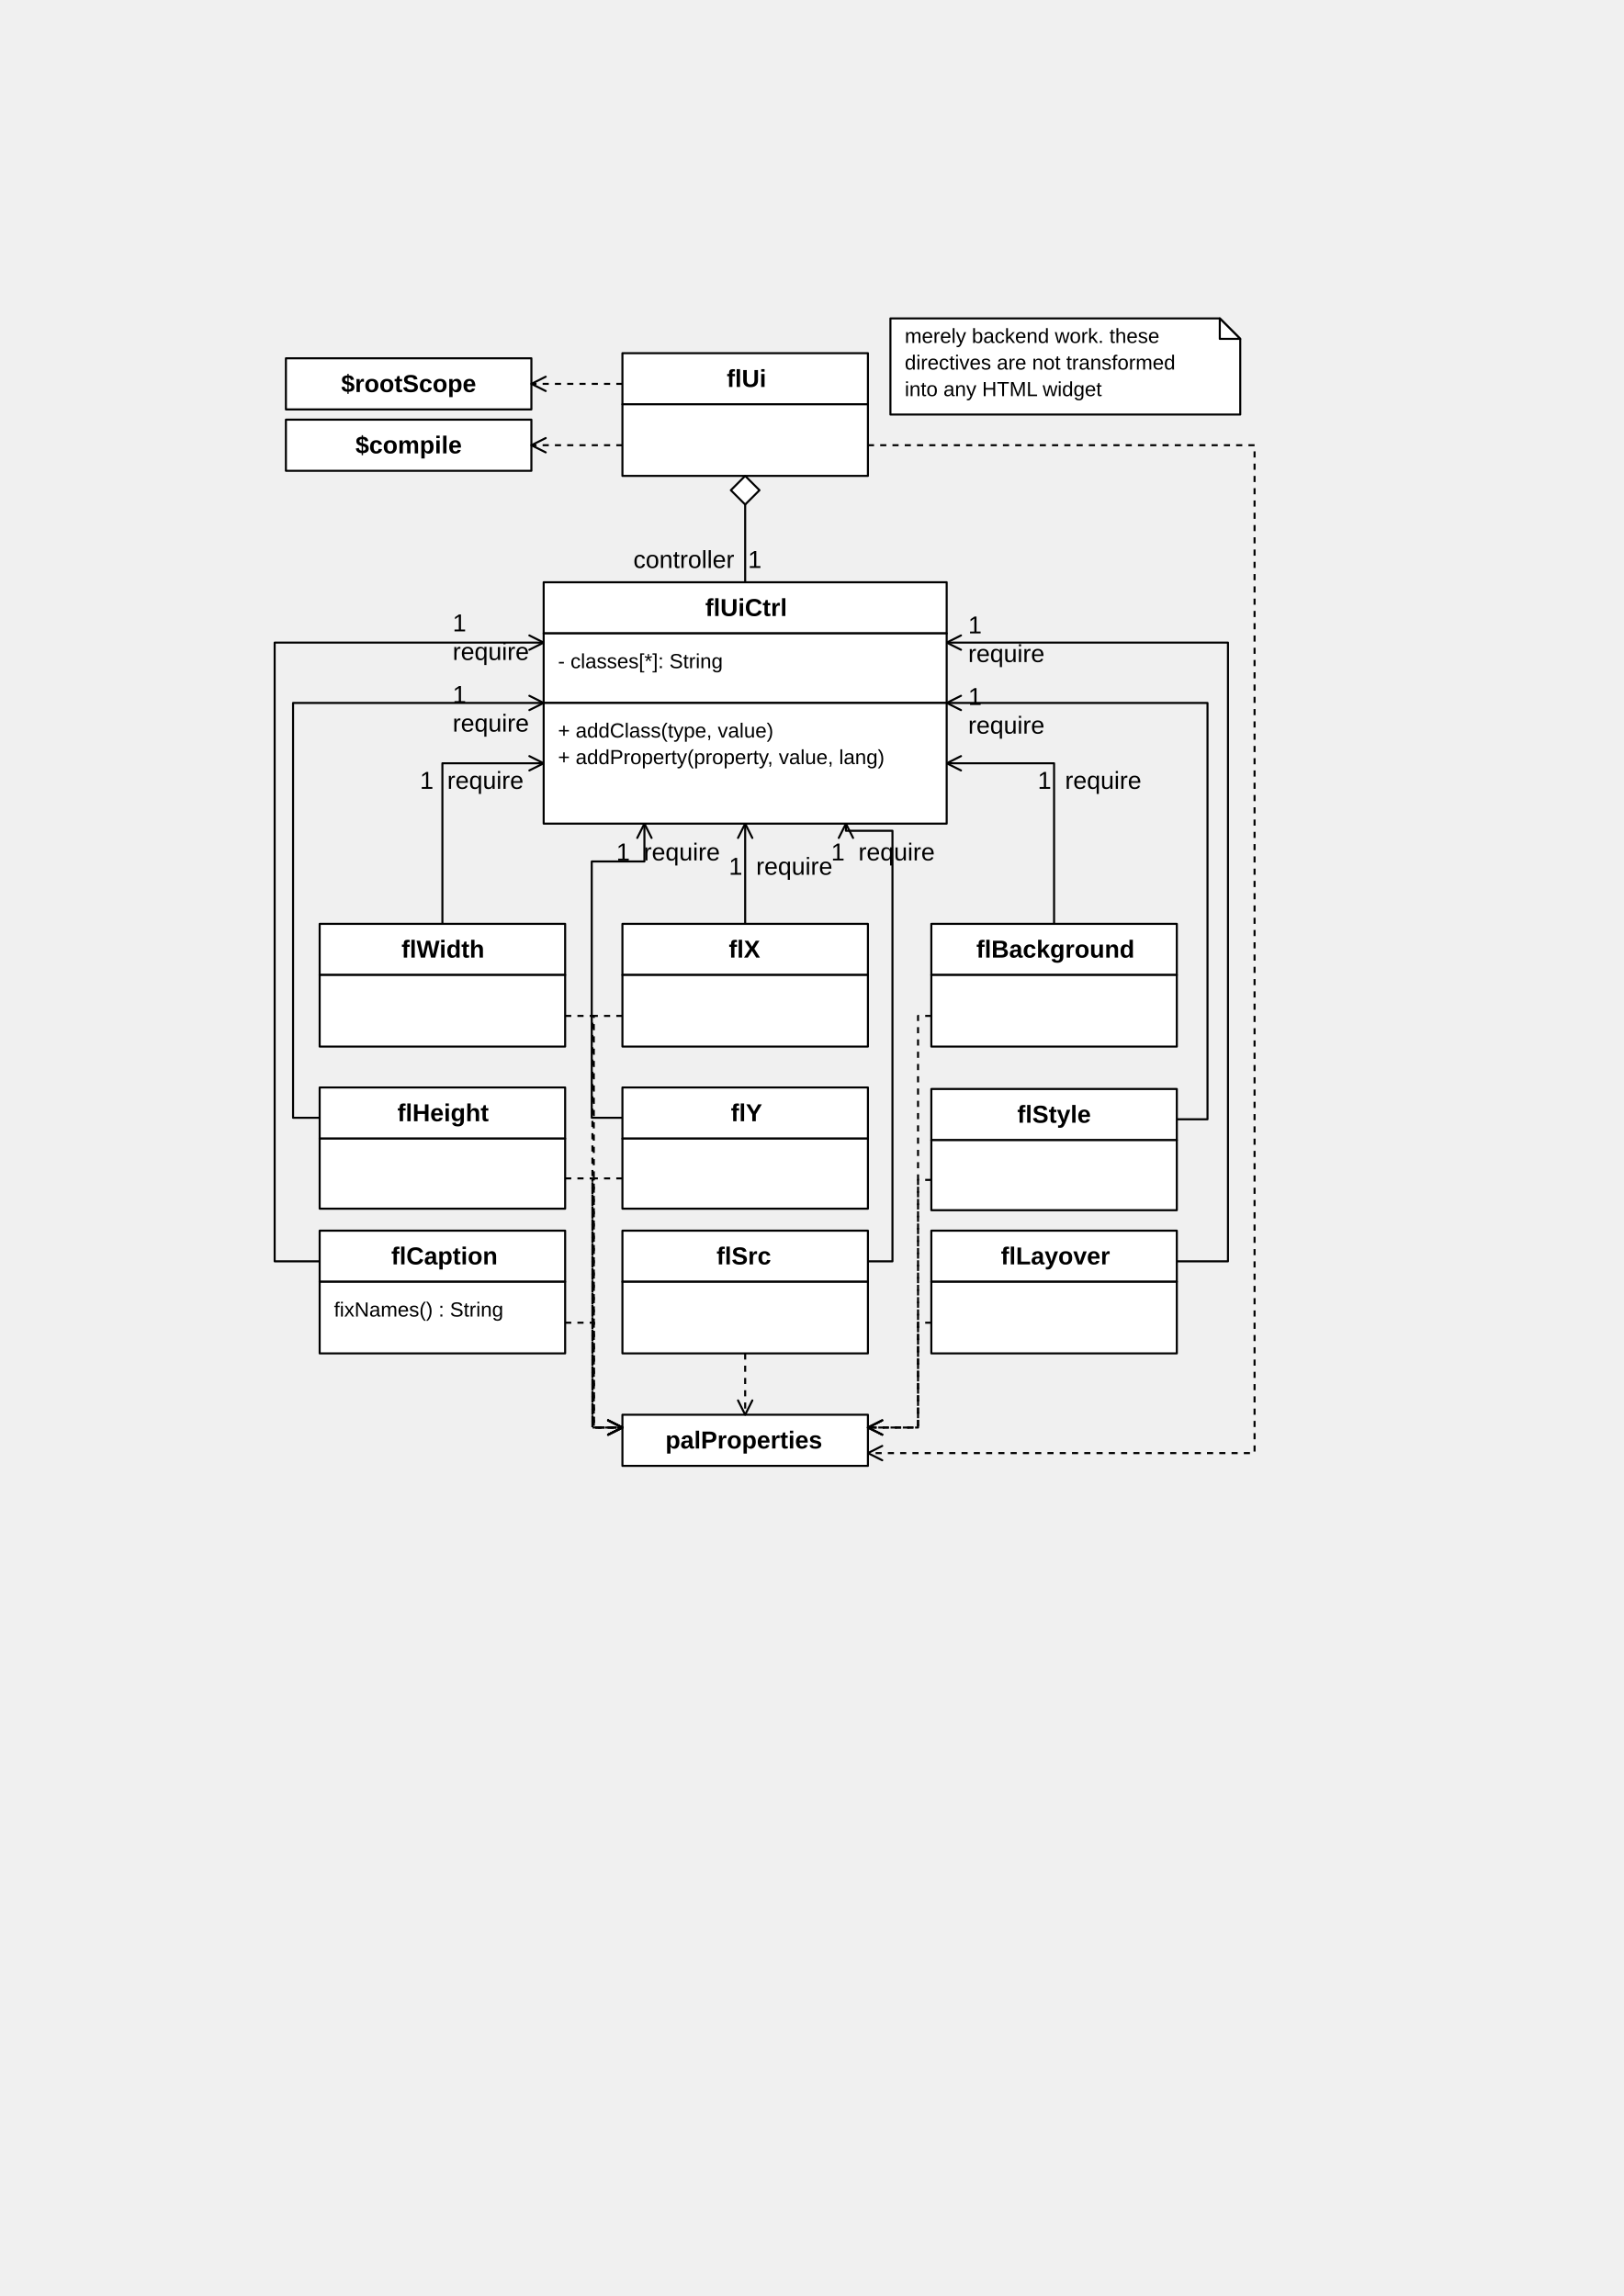
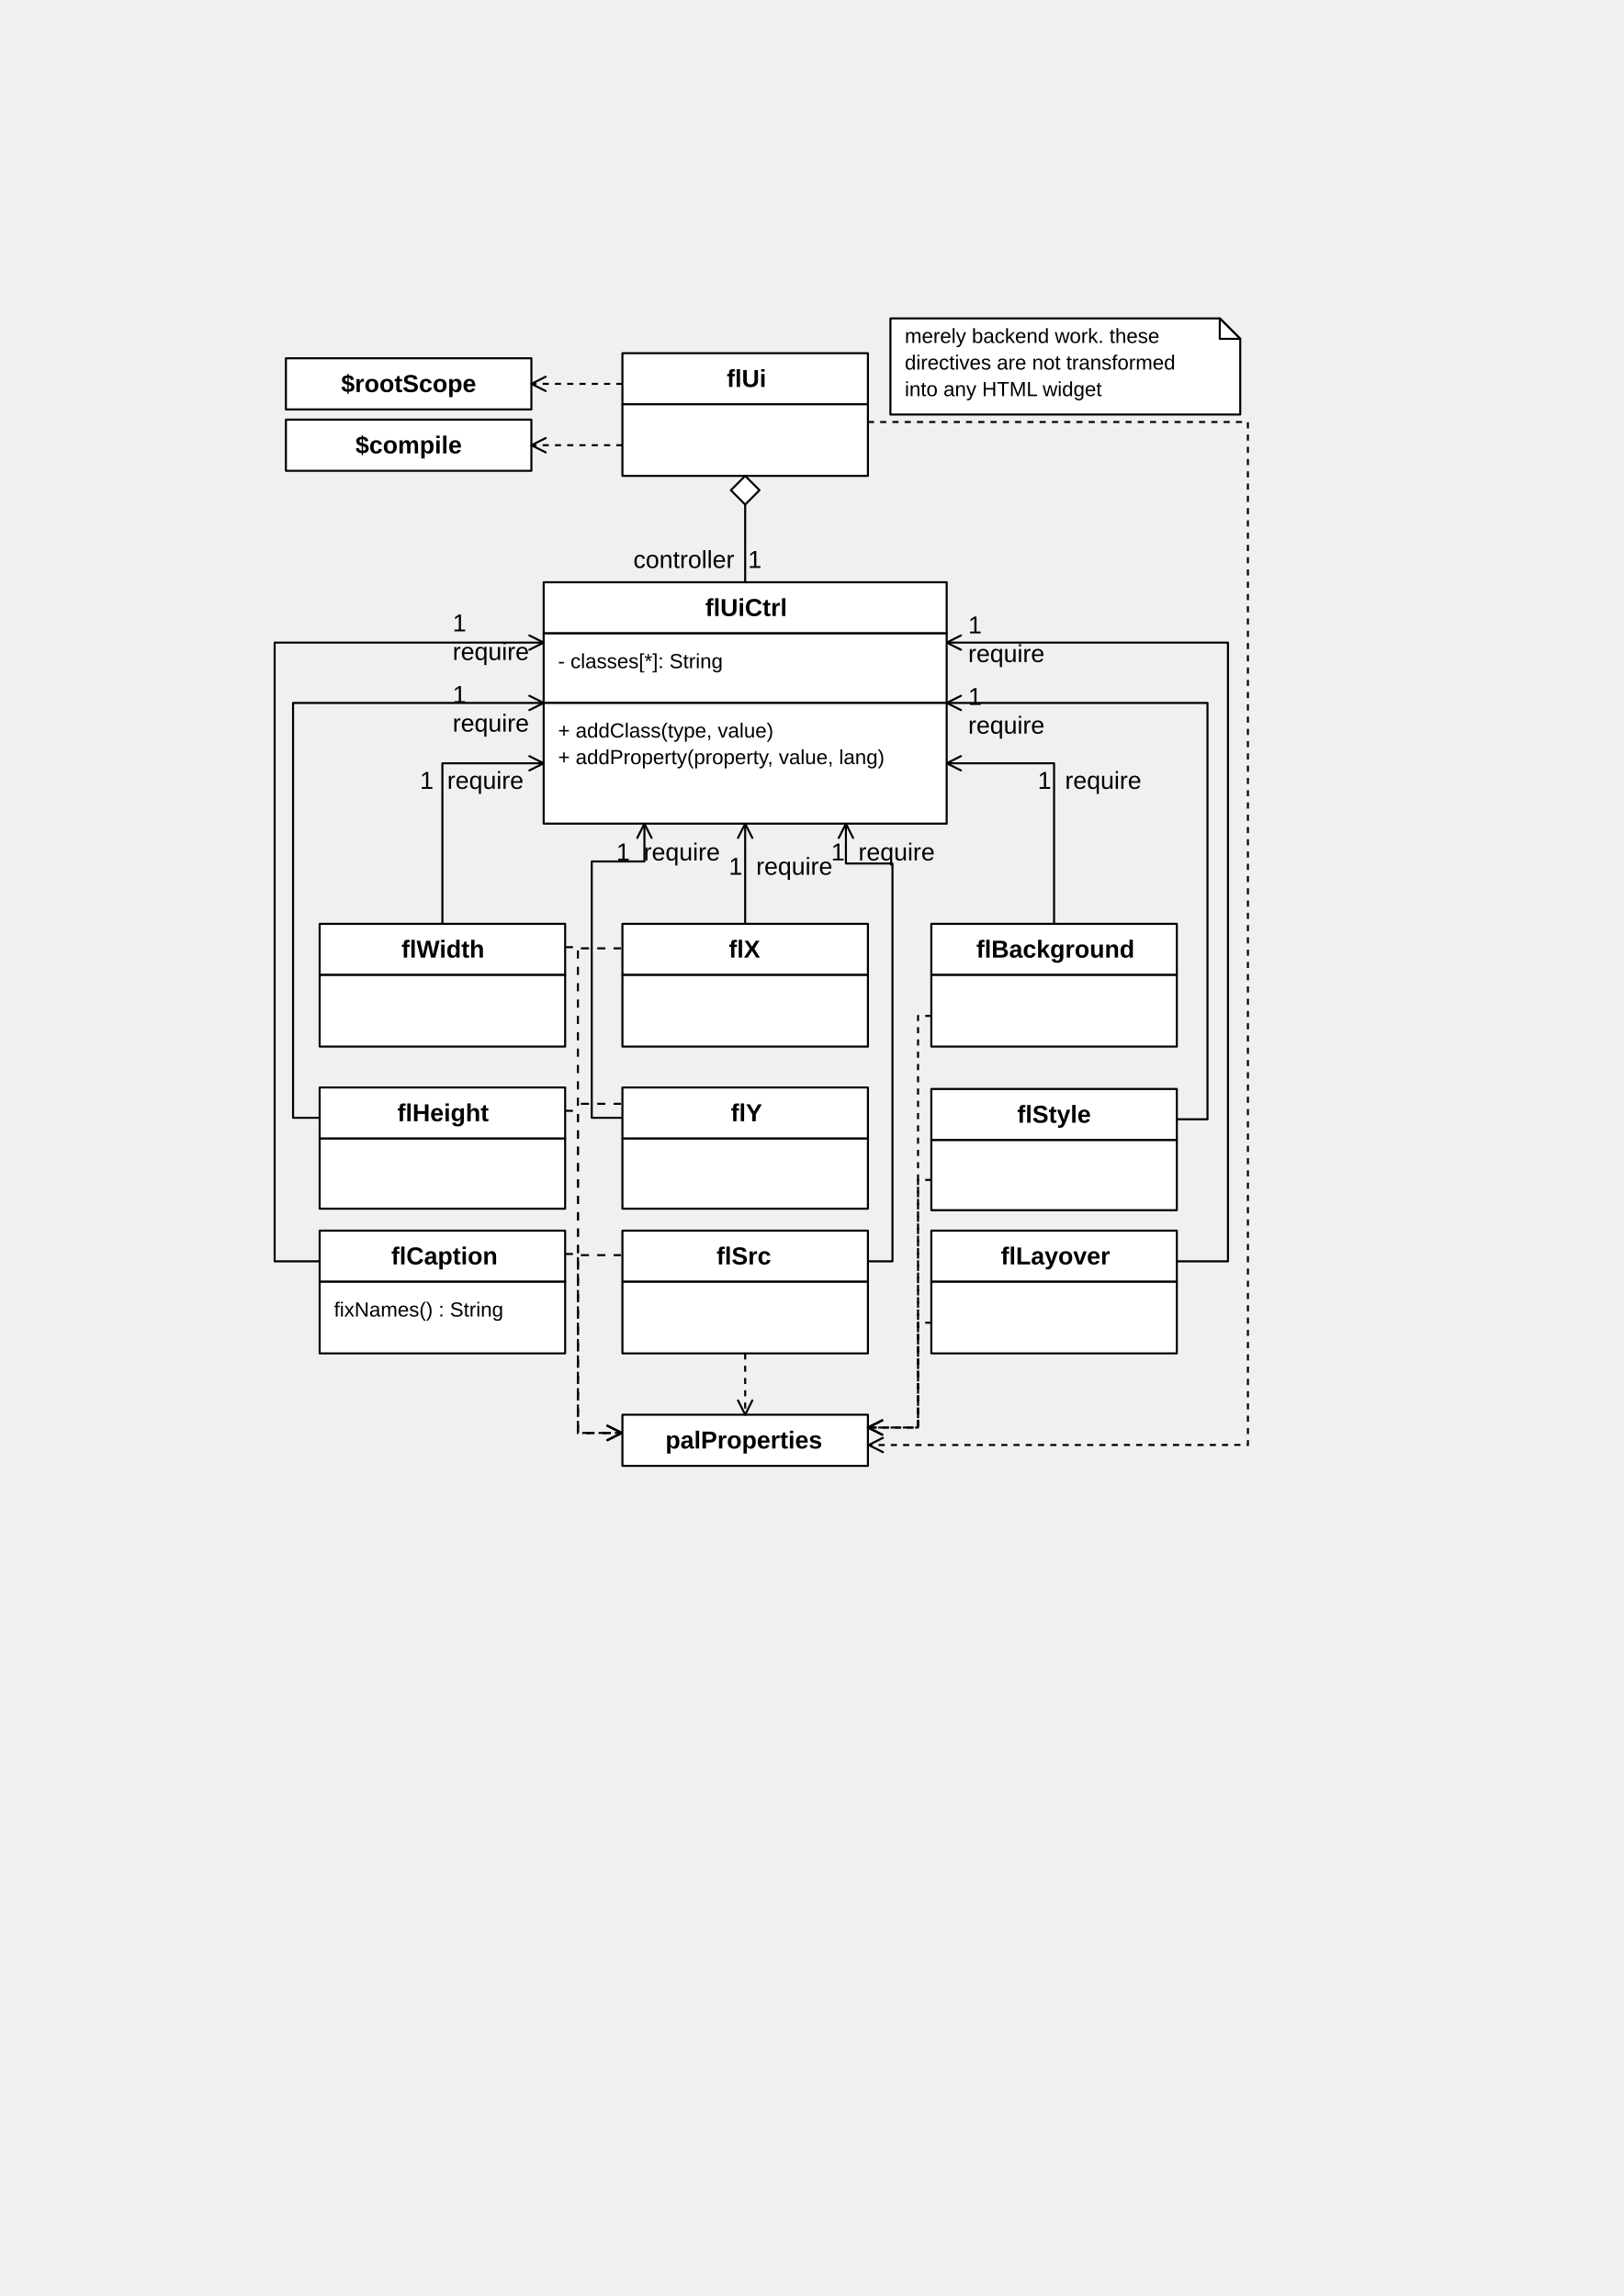
<svg xmlns="http://www.w3.org/2000/svg" width="210mm" height="297mm" id="svg8916" version="1.1">
  <defs id="defs3">
    <marker style="overflow:visible" refX="14" refY="7" markerUnits="userSpaceOnUse" orient="auto" id="id444" markerHeight="14" viewBox="0 0 14.0 14.0" preserveAspectRatio="xMidYMid meet" markerWidth="14" overflow="visible">
      <path style="fill:none;stroke:#000000;stroke-width:1;stroke-linecap:round;stroke-linejoin:round" d="M 7,3.5 14,7 7,10.5" id="path2044" />
    </marker>
    <marker style="overflow:visible" refX="14" refY="7" markerUnits="userSpaceOnUse" orient="auto" id="id443" markerHeight="14" viewBox="0 0 14.0 14.0" preserveAspectRatio="xMidYMid meet" markerWidth="14" overflow="visible">
      <path style="fill:none;stroke:#000000;stroke-width:1;stroke-linecap:round;stroke-linejoin:round" d="M 7,3.5 14,7 7,10.5" id="path2041" />
    </marker>
    <marker style="overflow:visible" refX="14" refY="7" markerUnits="userSpaceOnUse" orient="auto" id="id442" markerHeight="14" viewBox="0 0 14.0 14.0" preserveAspectRatio="xMidYMid meet" markerWidth="14" overflow="visible">
      <path style="fill:none;stroke:#000000;stroke-width:1;stroke-linecap:round;stroke-linejoin:round" d="M 7,3.5 14,7 7,10.5" id="path2038" />
    </marker>
    <marker style="overflow:visible" refX="14" refY="7" markerUnits="userSpaceOnUse" orient="auto" id="id441" markerHeight="14" viewBox="0 0 14.0 14.0" preserveAspectRatio="xMidYMid meet" markerWidth="14" overflow="visible">
      <path style="fill:none;stroke:#000000;stroke-width:1;stroke-linecap:round;stroke-linejoin:round" d="M 7,3.5 14,7 7,10.5" id="path2035" />
    </marker>
    <marker style="overflow:visible" refX="14" refY="7" markerUnits="userSpaceOnUse" orient="auto" id="id440" markerHeight="14" viewBox="0 0 14.0 14.0" preserveAspectRatio="xMidYMid meet" markerWidth="14" overflow="visible">
      <path style="fill:none;stroke:#000000;stroke-width:1;stroke-linecap:round;stroke-linejoin:round" d="M 7,3.5 14,7 7,10.5" id="path2032" />
    </marker>
    <marker style="overflow:visible" refX="14" refY="7" markerUnits="userSpaceOnUse" orient="auto" id="id439" markerHeight="14" viewBox="0 0 14.0 14.0" preserveAspectRatio="xMidYMid meet" markerWidth="14" overflow="visible">
      <path style="fill:none;stroke:#000000;stroke-width:1;stroke-linecap:round;stroke-linejoin:round" d="M 7,3.5 14,7 7,10.5" id="path2029" />
    </marker>
    <marker style="overflow:visible" refX="14" refY="7" markerUnits="userSpaceOnUse" orient="auto" id="id438" markerHeight="14" viewBox="0 0 14.0 14.0" preserveAspectRatio="xMidYMid meet" markerWidth="14" overflow="visible">
      <path style="fill:none;stroke:#000000;stroke-width:1;stroke-linecap:round;stroke-linejoin:round" d="M 7,3.5 14,7 7,10.5" id="path2026" />
    </marker>
    <marker style="overflow:visible" refX="14" refY="7" markerUnits="userSpaceOnUse" orient="auto" id="id437" markerHeight="14" viewBox="0 0 14.0 14.0" preserveAspectRatio="xMidYMid meet" markerWidth="14" overflow="visible">
      <path style="fill:none;stroke:#000000;stroke-width:1;stroke-linecap:round;stroke-linejoin:round" d="M 7,3.5 14,7 7,10.5" id="path2023" />
    </marker>
    <marker style="overflow:visible" refX="14" refY="7" markerUnits="userSpaceOnUse" orient="auto" id="id436" markerHeight="14" viewBox="0 0 14.0 14.0" preserveAspectRatio="xMidYMid meet" markerWidth="14" overflow="visible">
      <path style="fill:none;stroke:#000000;stroke-width:1;stroke-linecap:round;stroke-linejoin:round" d="M 7,3.5 14,7 7,10.5" id="path2020" />
    </marker>
    <clipPath id="id435">
      <path id="path5305" d="M 0,0 120,0 120,25 0,25 z" />
    </clipPath>
    <marker style="overflow:visible" refX="14" refY="7" markerUnits="userSpaceOnUse" orient="auto" id="id424" markerHeight="14" viewBox="0 0 14.0 14.0" preserveAspectRatio="xMidYMid meet" markerWidth="14" overflow="visible">
      <path style="fill:none;stroke:#000000;stroke-width:1;stroke-linecap:round;stroke-linejoin:round" d="M 7,3.5 14,7 7,10.5" id="path1966" />
    </marker>
    <marker style="overflow:visible" refX="14" refY="7" markerUnits="userSpaceOnUse" orient="auto" id="id423" markerHeight="14" viewBox="0 0 14.0 14.0" preserveAspectRatio="xMidYMid meet" markerWidth="14" overflow="visible">
      <path style="fill:none;stroke:#000000;stroke-width:1;stroke-linecap:round;stroke-linejoin:round" d="M 7,3.5 14,7 7,10.5" id="path1963" />
    </marker>
    <marker style="overflow:visible" refX="14" refY="7" markerUnits="userSpaceOnUse" orient="auto" id="id422" markerHeight="14" viewBox="0 0 14.0 14.0" preserveAspectRatio="xMidYMid meet" markerWidth="14" overflow="visible">
      <path style="fill:none;stroke:#000000;stroke-width:1;stroke-linecap:round;stroke-linejoin:round" d="M 7,3.5 14,7 7,10.5" id="path1960" />
    </marker>
    <clipPath id="id421">
      <path id="path5259" d="M 0,0 120,0 120,25 0,25 z" />
    </clipPath>
    <clipPath id="id418">
      <path id="path5247" d="M 0,0 120,0 120,25 0,25 z" />
    </clipPath>
    <clipPath id="id324">
      <path id="path4877" d="M 0,0 161,0 161,47 0,47 z" />
    </clipPath>
    <clipPath id="id191">
      <path id="path4212" d="m 0,0 62.5,0 0,23.5 -62.5,0 z" />
    </clipPath>
    <clipPath id="id190">
      <path id="path4201" d="M 0,0 81,0 81,35 0,35 z" />
    </clipPath>
    <clipPath id="id189">
      <path id="path4190" d="M 0,0 81,0 81,35 0,35 z" />
    </clipPath>
    <clipPath id="id188">
      <path id="path4181" d="M 0,0 81,0 81,35 0,35 z" />
    </clipPath>
    <clipPath id="id187">
      <path id="path4172" d="M 0,0 81,0 81,35 0,35 z" />
    </clipPath>
    <clipPath id="id186">
      <path id="path4163" d="M 0,0 81,0 81,35 0,35 z" />
    </clipPath>
    <clipPath id="id185">
      <path id="path4154" d="M 0,0 81,0 81,35 0,35 z" />
    </clipPath>
    <clipPath id="id184">
      <path id="path4143" d="M 0,0 81,0 81,35 0,35 z" />
    </clipPath>
    <clipPath id="id183">
      <path id="path4132" d="M 0,0 81,0 81,35 0,35 z" />
    </clipPath>
    <clipPath id="id167">
      <path id="path4073" d="M 0,0 81,0 81,20 0,20 z" />
    </clipPath>
    <marker style="overflow:visible" refX="0" refY="7" markerUnits="userSpaceOnUse" orient="auto" id="id166" markerHeight="14" viewBox="0 0 14.0 14.0" preserveAspectRatio="xMidYMid meet" markerWidth="14" overflow="visible">
      <path style="fill:#ffffff;stroke:#000000;stroke-width:1;stroke-linecap:round;stroke-linejoin:round" d="M 0,7 7,0 14,7 7,14 z" id="path811" />
    </marker>
    <clipPath id="id163">
      <path id="path4042" d="M 0,0 197,0 197,25 0,25 z" />
    </clipPath>
    <clipPath id="id164">
      <path id="path4051" d="m 0,0 187,0 0,24.083 -187,0 z" />
    </clipPath>
    <clipPath id="id165">
      <path id="path4060" d="m 0,0 187,0 0,49.083 -187,0 z" />
    </clipPath>
    <marker style="overflow:visible" refX="14" refY="7" markerUnits="userSpaceOnUse" orient="auto" id="id152" markerHeight="14" viewBox="0 0 14.0 14.0" preserveAspectRatio="xMidYMid meet" markerWidth="14" overflow="visible">
      <path style="fill:none;stroke:#000000;stroke-width:1;stroke-linecap:round;stroke-linejoin:round" d="M 7,3.5 14,7 7,10.5" id="path751" />
    </marker>
    <marker style="overflow:visible" refX="14" refY="7" markerUnits="userSpaceOnUse" orient="auto" id="id151" markerHeight="14" viewBox="0 0 14.0 14.0" preserveAspectRatio="xMidYMid meet" markerWidth="14" overflow="visible">
      <path style="fill:none;stroke:#000000;stroke-width:1;stroke-linecap:round;stroke-linejoin:round" d="M 7,3.5 14,7 7,10.5" id="path748" />
    </marker>
    <marker style="overflow:visible" refX="14" refY="7" markerUnits="userSpaceOnUse" orient="auto" id="id150" markerHeight="14" viewBox="0 0 14.0 14.0" preserveAspectRatio="xMidYMid meet" markerWidth="14" overflow="visible">
      <path style="fill:none;stroke:#000000;stroke-width:1;stroke-linecap:round;stroke-linejoin:round" d="M 7,3.5 14,7 7,10.5" id="path745" />
    </marker>
    <marker style="overflow:visible" refX="14" refY="7" markerUnits="userSpaceOnUse" orient="auto" id="id149" markerHeight="14" viewBox="0 0 14.0 14.0" preserveAspectRatio="xMidYMid meet" markerWidth="14" overflow="visible">
      <path style="fill:none;stroke:#000000;stroke-width:1;stroke-linecap:round;stroke-linejoin:round" d="M 7,3.5 14,7 7,10.5" id="path742" />
    </marker>
    <marker style="overflow:visible" refX="14" refY="7" markerUnits="userSpaceOnUse" orient="auto" id="id148" markerHeight="14" viewBox="0 0 14.0 14.0" preserveAspectRatio="xMidYMid meet" markerWidth="14" overflow="visible">
      <path style="fill:none;stroke:#000000;stroke-width:1;stroke-linecap:round;stroke-linejoin:round" d="M 7,3.5 14,7 7,10.5" id="path739" />
    </marker>
    <marker style="overflow:visible" refX="14" refY="7" markerUnits="userSpaceOnUse" orient="auto" id="id147" markerHeight="14" viewBox="0 0 14.0 14.0" preserveAspectRatio="xMidYMid meet" markerWidth="14" overflow="visible">
      <path style="fill:none;stroke:#000000;stroke-width:1;stroke-linecap:round;stroke-linejoin:round" d="M 7,3.5 14,7 7,10.5" id="path736" />
    </marker>
    <marker style="overflow:visible" refX="14" refY="7" markerUnits="userSpaceOnUse" orient="auto" id="id146" markerHeight="14" viewBox="0 0 14.0 14.0" preserveAspectRatio="xMidYMid meet" markerWidth="14" overflow="visible">
      <path style="fill:none;stroke:#000000;stroke-width:1;stroke-linecap:round;stroke-linejoin:round" d="M 7,3.5 14,7 7,10.5" id="path733" />
    </marker>
    <marker style="overflow:visible" refX="14" refY="7" markerUnits="userSpaceOnUse" orient="auto" id="id145" markerHeight="14" viewBox="0 0 14.0 14.0" preserveAspectRatio="xMidYMid meet" markerWidth="14" overflow="visible">
      <path style="fill:none;stroke:#000000;stroke-width:1;stroke-linecap:round;stroke-linejoin:round" d="M 7,3.5 14,7 7,10.5" id="path730" />
    </marker>
    <marker style="overflow:visible" refX="14" refY="7" markerUnits="userSpaceOnUse" orient="auto" id="id144" markerHeight="14" viewBox="0 0 14.0 14.0" preserveAspectRatio="xMidYMid meet" markerWidth="14" overflow="visible">
      <path style="fill:none;stroke:#000000;stroke-width:1;stroke-linecap:round;stroke-linejoin:round" d="M 7,3.5 14,7 7,10.5" id="path727" />
    </marker>
    <clipPath id="id82">
      <path id="path3745" d="M 0,0 120,0 120,25 0,25 z" />
    </clipPath>
    <clipPath id="id83">
      <path id="path3754" d="M 0,0 110,0 110,25 0,25 z" />
    </clipPath>
    <clipPath id="id64">
      <path id="path3683" d="M 0,0 120,0 120,25 0,25 z" />
    </clipPath>
    <clipPath id="id65">
      <path id="path3692" d="M 0,0 110,0 110,25 0,25 z" />
    </clipPath>
    <clipPath id="id58">
      <path id="path3663" d="M 0,0 120,0 120,25 0,25 z" />
    </clipPath>
    <clipPath id="id59">
      <path id="path3672" d="M 0,0 110,0 110,25 0,25 z" />
    </clipPath>
    <clipPath id="id52">
      <path id="path3643" d="M 0,0 120,0 120,25 0,25 z" />
    </clipPath>
    <clipPath id="id53">
      <path id="path3652" d="m 0,0 110,0 0,24.259 -110,0 z" />
    </clipPath>
    <clipPath id="id46">
      <path id="path3623" d="M 0,0 120,0 120,25 0,25 z" />
    </clipPath>
    <clipPath id="id47">
      <path id="path3632" d="M 0,0 110,0 110,25 0,25 z" />
    </clipPath>
    <clipPath id="id40">
      <path id="path3603" d="M 0,0 120,0 120,25 0,25 z" />
    </clipPath>
    <clipPath id="id41">
      <path id="path3612" d="m 0,0 110,0 0,24.259 -110,0 z" />
    </clipPath>
    <clipPath id="id34">
      <path id="path3583" d="M 0,0 120,0 120,25 0,25 z" />
    </clipPath>
    <clipPath id="id35">
      <path id="path3592" d="M 0,0 110,0 110,25 0,25 z" />
    </clipPath>
    <clipPath id="id28">
      <path id="path3563" d="M 0,0 120,0 120,25 0,25 z" />
    </clipPath>
    <clipPath id="id29">
      <path id="path3572" d="m 0,0 110,0 0,24.259 -110,0 z" />
    </clipPath>
    <clipPath id="id22">
      <path id="path3543" d="M 0,0 120,0 120,25 0,25 z" />
    </clipPath>
    <clipPath id="id23">
      <path id="path3552" d="M 0,0 110,0 110,25 0,25 z" />
    </clipPath>
    <clipPath id="id16">
      <path id="path3523" d="M 0,0 120,0 120,25 0,25 z" />
    </clipPath>
    <clipPath id="id17">
      <path id="path3532" d="M 0,0 110,0 110,25 0,25 z" />
    </clipPath>
  </defs>
  <g id="layer1">
    <g id="g3516" transform="translate(304.2564,172.6691)">
      <path style="fill:#ffffff;fill-opacity:1;stroke:#000000;stroke-width:1;stroke-linejoin:round" d="M 0,0 120,0 120,25 0,25 0,0 z" id="id13" />
      <path style="fill:#ffffff;fill-opacity:1;stroke:#000000;stroke-width:1;stroke-linejoin:round" d="m 0,25 120,0 0,35 L 0,60 0,25 z" id="id15" />
      <g id="g3520">
        <clipPath id="clipPath10471">
          <path id="path10473" d="M 0,0 120,0 120,25 0,25 z" />
        </clipPath>
        <text style="font-size:12px;font-style:normal;font-weight:bold;text-decoration:none;fill:#000000;font-family:'Arial,Arial'" id="text3525" font-weight="bold" font-style="normal" text-decoration="none" clip-path="url(#id16)" font-size="12">
          <tspan id="tspan3527" textLength="18.0" y="16.5" xml:space="preserve" x="51">flUi</tspan>
        </text>
      </g>
      <g id="g3529" transform="translate(5,30)">
        <clipPath id="clipPath10478">
          <path id="path10480" d="M 0,0 110,0 110,25 0,25 z" />
        </clipPath>
        <text style="font-size:10px;font-style:normal;font-weight:normal;text-decoration:none;fill:#000000;font-family:'Arial,Arial'" id="text3534" font-weight="normal" font-style="normal" text-decoration="none" clip-path="url(#id17)" font-size="10" />
      </g>
    </g>
    <g id="g3536" transform="translate(156.2564,451.6691)">
      <path style="fill:#ffffff;fill-opacity:1;stroke:#000000;stroke-width:1;stroke-linejoin:round" d="M 0,0 120,0 120,25 0,25 0,0 z" id="id19" />
      <path style="fill:#ffffff;fill-opacity:1;stroke:#000000;stroke-width:1;stroke-linejoin:round" d="m 0,25 120,0 0,35 L 0,60 0,25 z" id="id21" />
      <g id="g3540">
        <clipPath id="clipPath10487">
          <path id="path10489" d="M 0,0 120,0 120,25 0,25 z" />
        </clipPath>
        <text style="font-size:12px;font-style:normal;font-weight:bold;text-decoration:none;fill:#000000;font-family:'Arial,Arial'" id="text3545" font-weight="bold" font-style="normal" text-decoration="none" clip-path="url(#id22)" font-size="12">
          <tspan id="tspan3547" textLength="40.0" y="16.5" xml:space="preserve" x="40">flWidth</tspan>
        </text>
      </g>
      <g id="g3549" transform="translate(5,30)">
        <clipPath id="clipPath10494">
          <path id="path10496" d="M 0,0 110,0 110,25 0,25 z" />
        </clipPath>
        <text style="font-size:10px;font-style:normal;font-weight:normal;text-decoration:none;fill:#000000;font-family:'Arial,Arial'" id="text3554" font-weight="normal" font-style="normal" text-decoration="none" clip-path="url(#id23)" font-size="10" />
      </g>
    </g>
    <g id="g3556" transform="translate(156.2564,531.6691)">
      <path style="fill:#ffffff;fill-opacity:1;stroke:#000000;stroke-width:1;stroke-linejoin:round" d="M 0,0 120,0 120,25 0,25 0,0 z" id="id25" />
      <path style="fill:#ffffff;fill-opacity:1;stroke:#000000;stroke-width:1;stroke-linejoin:round" d="m 0,25 120,0 0,34.259 -120,0 L 0,25 z" id="id27" />
      <g id="g3560">
        <clipPath id="clipPath10503">
          <path id="path10505" d="M 0,0 120,0 120,25 0,25 z" />
        </clipPath>
        <text style="font-size:12px;font-style:normal;font-weight:bold;text-decoration:none;fill:#000000;font-family:'Arial,Arial'" id="text3565" font-weight="bold" font-style="normal" text-decoration="none" clip-path="url(#id28)" font-size="12">
          <tspan id="tspan3567" textLength="43.0" y="16.5" xml:space="preserve" x="38">flHeight</tspan>
        </text>
      </g>
      <g id="g3569" transform="translate(5,30)">
        <clipPath id="clipPath10510">
          <path id="path10512" d="m 0,0 110,0 0,24.259 -110,0 z" />
        </clipPath>
        <text style="font-size:10px;font-style:normal;font-weight:normal;text-decoration:none;fill:#000000;font-family:'Arial,Arial'" id="text3574" font-weight="normal" font-style="normal" text-decoration="none" clip-path="url(#id29)" font-size="10" />
      </g>
    </g>
    <g id="g3576" transform="translate(304.2564,451.6691)">
      <path style="fill:#ffffff;fill-opacity:1;stroke:#000000;stroke-width:1;stroke-linejoin:round" d="M 0,0 120,0 120,25 0,25 0,0 z" id="id31" />
      <path style="fill:#ffffff;fill-opacity:1;stroke:#000000;stroke-width:1;stroke-linejoin:round" d="m 0,25 120,0 0,35 L 0,60 0,25 z" id="id33" />
      <g id="g3580">
        <clipPath id="clipPath10519">
          <path id="path10521" d="M 0,0 120,0 120,25 0,25 z" />
        </clipPath>
        <text style="font-size:12px;font-style:normal;font-weight:bold;text-decoration:none;fill:#000000;font-family:'Arial,Arial'" id="text3585" font-weight="bold" font-style="normal" text-decoration="none" clip-path="url(#id34)" font-size="12">
          <tspan id="tspan3587" textLength="15.0" y="16.5" xml:space="preserve" x="52">flX</tspan>
        </text>
      </g>
      <g id="g3589" transform="translate(5,30)">
        <clipPath id="clipPath10526">
          <path id="path10528" d="M 0,0 110,0 110,25 0,25 z" />
        </clipPath>
        <text style="font-size:10px;font-style:normal;font-weight:normal;text-decoration:none;fill:#000000;font-family:'Arial,Arial'" id="text3594" font-weight="normal" font-style="normal" text-decoration="none" clip-path="url(#id35)" font-size="10" />
      </g>
    </g>
    <g id="g3596" transform="translate(304.2564,531.6691)">
      <path style="fill:#ffffff;fill-opacity:1;stroke:#000000;stroke-width:1;stroke-linejoin:round" d="M 0,0 120,0 120,25 0,25 0,0 z" id="id37" />
      <path style="fill:#ffffff;fill-opacity:1;stroke:#000000;stroke-width:1;stroke-linejoin:round" d="m 0,25 120,0 0,34.259 -120,0 L 0,25 z" id="id39" />
      <g id="g3600">
        <clipPath id="clipPath10535">
          <path id="path10537" d="M 0,0 120,0 120,25 0,25 z" />
        </clipPath>
        <text style="font-size:12px;font-style:normal;font-weight:bold;text-decoration:none;fill:#000000;font-family:'Arial,Arial'" id="text3605" font-weight="bold" font-style="normal" text-decoration="none" clip-path="url(#id40)" font-size="12">
          <tspan id="tspan3607" textLength="14.0" y="16.5" xml:space="preserve" x="53">flY</tspan>
        </text>
      </g>
      <g id="g3609" transform="translate(5,30)">
        <clipPath id="clipPath10542">
          <path id="path10544" d="m 0,0 110,0 0,24.259 -110,0 z" />
        </clipPath>
        <text style="font-size:10px;font-style:normal;font-weight:normal;text-decoration:none;fill:#000000;font-family:'Arial,Arial'" id="text3614" font-weight="normal" font-style="normal" text-decoration="none" clip-path="url(#id41)" font-size="10" />
      </g>
    </g>
    <g id="g3616" transform="translate(304.2564,601.6691)">
      <path style="fill:#ffffff;fill-opacity:1;stroke:#000000;stroke-width:1;stroke-linejoin:round" d="M 0,0 120,0 120,25 0,25 0,0 z" id="id43" />
      <path style="fill:#ffffff;fill-opacity:1;stroke:#000000;stroke-width:1;stroke-linejoin:round" d="m 0,25 120,0 0,35 L 0,60 0,25 z" id="id45" />
      <g id="g3620">
        <clipPath id="clipPath10551">
          <path id="path10553" d="M 0,0 120,0 120,25 0,25 z" />
        </clipPath>
        <text style="font-size:12px;font-style:normal;font-weight:bold;text-decoration:none;fill:#000000;font-family:'Arial,Arial'" id="text3625" font-weight="bold" font-style="normal" text-decoration="none" clip-path="url(#id46)" font-size="12">
          <tspan id="tspan3627" textLength="27.0" y="16.5" xml:space="preserve" x="46">flSrc</tspan>
        </text>
      </g>
      <g id="g3629" transform="translate(5,30)">
        <clipPath id="clipPath10558">
          <path id="path10560" d="M 0,0 110,0 110,25 0,25 z" />
        </clipPath>
        <text style="font-size:10px;font-style:normal;font-weight:normal;text-decoration:none;fill:#000000;font-family:'Arial,Arial'" id="text3634" font-weight="normal" font-style="normal" text-decoration="none" clip-path="url(#id47)" font-size="10" />
      </g>
    </g>
    <g id="g3636" transform="translate(455.2564,532.4099)">
      <path style="fill:#ffffff;fill-opacity:1;stroke:#000000;stroke-width:1;stroke-linejoin:round" d="M 0,0 120,0 120,25 0,25 0,0 z" id="id49" />
      <path style="fill:#ffffff;fill-opacity:1;stroke:#000000;stroke-width:1;stroke-linejoin:round" d="m 0,25 120,0 0,34.259 -120,0 L 0,25 z" id="id51" />
      <g id="g3640">
        <clipPath id="clipPath10567">
          <path id="path10569" d="M 0,0 120,0 120,25 0,25 z" />
        </clipPath>
        <text style="font-size:12px;font-style:normal;font-weight:bold;text-decoration:none;fill:#000000;font-family:'Arial,Arial'" id="text3645" font-weight="bold" font-style="normal" text-decoration="none" clip-path="url(#id52)" font-size="12">
          <tspan id="tspan3647" textLength="35.0" y="16.5" xml:space="preserve" x="42">flStyle</tspan>
        </text>
      </g>
      <g id="g3649" transform="translate(5,30)">
        <clipPath id="clipPath10574">
          <path id="path10576" d="m 0,0 110,0 0,24.259 -110,0 z" />
        </clipPath>
        <text style="font-size:10px;font-style:normal;font-weight:normal;text-decoration:none;fill:#000000;font-family:'Arial,Arial'" id="text3654" font-weight="normal" font-style="normal" text-decoration="none" clip-path="url(#id53)" font-size="10" />
      </g>
    </g>
    <g id="g3656" transform="translate(455.2564,601.6691)">
      <path style="fill:#ffffff;fill-opacity:1;stroke:#000000;stroke-width:1;stroke-linejoin:round" d="M 0,0 120,0 120,25 0,25 0,0 z" id="id55" />
      <path style="fill:#ffffff;fill-opacity:1;stroke:#000000;stroke-width:1;stroke-linejoin:round" d="m 0,25 120,0 0,35 L 0,60 0,25 z" id="id57" />
      <g id="g3660">
        <clipPath id="clipPath10583">
          <path id="path10585" d="M 0,0 120,0 120,25 0,25 z" />
        </clipPath>
        <text style="font-size:12px;font-style:normal;font-weight:bold;text-decoration:none;fill:#000000;font-family:'Arial,Arial'" id="text3665" font-weight="bold" font-style="normal" text-decoration="none" clip-path="url(#id58)" font-size="12">
          <tspan id="tspan3667" textLength="52.0" y="16.5" xml:space="preserve" x="34">flLayover</tspan>
        </text>
      </g>
      <g id="g3669" transform="translate(5,30)">
        <clipPath id="clipPath10590">
          <path id="path10592" d="M 0,0 110,0 110,25 0,25 z" />
        </clipPath>
        <text style="font-size:10px;font-style:normal;font-weight:normal;text-decoration:none;fill:#000000;font-family:'Arial,Arial'" id="text3674" font-weight="normal" font-style="normal" text-decoration="none" clip-path="url(#id59)" font-size="10" />
      </g>
    </g>
    <g id="g3676" transform="translate(156.2564,601.6691)">
      <path style="fill:#ffffff;fill-opacity:1;stroke:#000000;stroke-width:1;stroke-linejoin:round" d="M 0,0 120,0 120,25 0,25 0,0 z" id="id61" />
      <path style="fill:#ffffff;fill-opacity:1;stroke:#000000;stroke-width:1;stroke-linejoin:round" d="m 0,25 120,0 0,35 L 0,60 0,25 z" id="id63" />
      <g id="g3680">
        <clipPath id="clipPath10599">
          <path id="path10601" d="M 0,0 120,0 120,25 0,25 z" />
        </clipPath>
        <text style="font-size:12px;font-style:normal;font-weight:bold;text-decoration:none;fill:#000000;font-family:'Arial,Arial'" id="text3685" font-weight="bold" font-style="normal" text-decoration="none" clip-path="url(#id64)" font-size="12">
          <tspan id="tspan3687" textLength="50.0" y="16.5" xml:space="preserve" x="35">flCaption</tspan>
        </text>
      </g>
      <g id="g3689" transform="translate(5,30)">
        <clipPath id="clipPath10606">
          <path id="path10608" d="M 0,0 110,0 110,25 0,25 z" />
        </clipPath>
        <text style="font-size:10px;font-style:normal;font-weight:normal;text-decoration:none;fill:#000000;font-family:'Arial,Arial'" id="text3694" font-weight="normal" font-style="normal" text-decoration="none" clip-path="url(#id65)" font-size="10">
          <tspan id="tspan3696" textLength="86.0" y="12" xml:space="preserve" x="2">fixNames() : String</tspan>
        </text>
      </g>
    </g>
    <g id="g3738" transform="translate(455.2564,451.6691)">
      <path style="fill:#ffffff;fill-opacity:1;stroke:#000000;stroke-width:1;stroke-linejoin:round" d="M 0,0 120,0 120,25 0,25 0,0 z" id="id79" />
      <path style="fill:#ffffff;fill-opacity:1;stroke:#000000;stroke-width:1;stroke-linejoin:round" d="m 0,25 120,0 0,35 L 0,60 0,25 z" id="id81" />
      <g id="g3742">
        <clipPath id="clipPath10616">
          <path id="path10618" d="M 0,0 120,0 120,25 0,25 z" />
        </clipPath>
        <text style="font-size:12px;font-style:normal;font-weight:bold;text-decoration:none;fill:#000000;font-family:'Arial,Arial'" id="text3747" font-weight="bold" font-style="normal" text-decoration="none" clip-path="url(#id82)" font-size="12">
          <tspan id="tspan3749" textLength="76.0" y="16.5" xml:space="preserve" x="22">flBackground</tspan>
        </text>
      </g>
      <g id="g3751" transform="translate(5,30)">
        <clipPath id="clipPath10623">
          <path id="path10625" d="M 0,0 110,0 110,25 0,25 z" />
        </clipPath>
        <text style="font-size:10px;font-style:normal;font-weight:normal;text-decoration:none;fill:#000000;font-family:'Arial,Arial'" id="text3756" font-weight="normal" font-style="normal" text-decoration="none" clip-path="url(#id83)" font-size="10" />
      </g>
    </g>
    <path style="fill:none;stroke:#000000;stroke-width:1;stroke-linejoin:round;marker-end:url(#id144)" id="path4008" d="m 216.256,451.669 0,-78.5 49.5,0" />
    <path style="fill:none;stroke:#000000;stroke-width:1;stroke-linejoin:round;marker-end:url(#id145)" id="path4010" d="m 364.256,451.669 0,-49" />
    <path style="fill:none;stroke:#000000;stroke-width:1;stroke-linejoin:round;marker-end:url(#id146)" id="path4012" d="m 515.256,451.669 0,-78.5 -52.5,0" />
    <path style="fill:none;stroke:#000000;stroke-width:1;stroke-linejoin:round;marker-end:url(#id147)" id="path4014" d="m 575.256,547.225 15,0 0,-203.556 -127.5,0" />
    <path style="fill:none;stroke:#000000;stroke-width:1;stroke-linejoin:round;marker-end:url(#id148)" id="path4016" d="m 575.256,616.669 25,0 0,-302.5 -137.5,0" />
    <path style="fill:none;stroke:#000000;stroke-width:1;stroke-linejoin:round;marker-end:url(#id149)" id="path4018" d="m 156.256,546.484 -13,0 0,-202.815 122.5,0" />
    <path style="fill:none;stroke:#000000;stroke-width:1;stroke-linejoin:round;marker-end:url(#id150)" id="path4020" d="m 156.256,616.669 -22,0 0,-302.5 131.5,0" />
    <path style="fill:none;stroke:#000000;stroke-width:1;stroke-linejoin:round;marker-end:url(#id151)" id="path4022" d="m 304.256,546.484 -15,0 0,-125.315 25.75,0 0,-18.5" />
-     <path style="fill:none;stroke:#000000;stroke-width:1;stroke-linejoin:round;marker-end:url(#id152)" id="path4024" d="m 424.256,616.669 12,0 0,-210.5 -22.75,0 0,-3.5" />
+     <path style="fill:none;stroke:#000000;stroke-width:1;stroke-linejoin:round;marker-end:url(#id152)" id="path4024" d="m 424.256,616.669 12,0 0,-194.5 -22.75,0 0,-19.5" />
    <g id="g4034" transform="translate(265.7564,284.6691)">
      <path style="fill:#ffffff;fill-opacity:1;stroke:#000000;stroke-width:1;stroke-linejoin:round" d="M 0,0 197,0 197,25 0,25 0,0 z" id="id158" />
      <path style="fill:#ffffff;fill-opacity:1;stroke:#000000;stroke-width:1;stroke-linejoin:round" d="m 0,25 197,0 0,34 L 0,59 0,25 z" id="id160" />
      <path style="fill:#ffffff;fill-opacity:1;stroke:#000000;stroke-width:1;stroke-linejoin:round" d="m 0,59 197,0 0,59 -197,0 0,-59 z" id="id162" />
      <g id="g4039">
        <clipPath id="clipPath10642">
          <path id="path10644" d="M 0,0 197,0 197,25 0,25 z" />
        </clipPath>
        <text style="font-size:12px;font-style:normal;font-weight:bold;text-decoration:none;fill:#000000;font-family:'Arial,Arial'" id="text4044" font-weight="bold" font-style="normal" text-decoration="none" clip-path="url(#id163)" font-size="12">
          <tspan id="tspan4046" textLength="38.0" y="16.5" xml:space="preserve" x="79">flUiCtrl</tspan>
        </text>
      </g>
      <g id="g4048" transform="translate(5,30)">
        <clipPath id="clipPath10649">
          <path id="path10651" d="m 0,0 187,0 0,24.083 -187,0 z" />
        </clipPath>
        <text style="font-size:10px;font-style:normal;font-weight:normal;text-decoration:none;fill:#000000;font-family:'Arial,Arial'" id="text4053" font-weight="normal" font-style="normal" text-decoration="none" clip-path="url(#id164)" font-size="10">
          <tspan id="tspan4055" textLength="83.0" y="12" xml:space="preserve" x="2">- classes[*]: String</tspan>
        </text>
      </g>
      <g id="g4057" transform="translate(5,63.91667)">
        <clipPath id="clipPath10656">
          <path id="path10658" d="m 0,0 187,0 0,49.083 -187,0 z" />
        </clipPath>
        <text style="font-size:10px;font-style:normal;font-weight:normal;text-decoration:none;fill:#000000;font-family:'Arial,Arial'" id="text4062" font-weight="normal" font-style="normal" text-decoration="none" clip-path="url(#id165)" font-size="10">
          <tspan id="tspan4064" textLength="109.0" y="12" xml:space="preserve" x="2">+ addClass(type, value)</tspan>
          <tspan id="tspan4066" textLength="169.0" y="25" xml:space="preserve" x="2">+ addProperty(property, value, lang)</tspan>
        </text>
      </g>
    </g>
    <path style="fill:none;stroke:#000000;stroke-width:1;stroke-linejoin:round;marker-start:url(#id166)" id="path4068" d="m 364.256,232.669 0,52" />
    <g id="g4070" transform="translate(304.2564,264.6691)">
      <clipPath id="clipPath10665">
        <path id="path10667" d="M 0,0 81,0 81,20 0,20 z" />
      </clipPath>
      <text style="font-size:12px;font-style:normal;font-weight:normal;text-decoration:none;fill:#000000;font-family:'Arial,Arial'" id="text4075" font-weight="normal" font-style="normal" text-decoration="none" clip-path="url(#id167)" font-size="12">
        <tspan id="tspan4077" textLength="67.0" y="13" xml:space="preserve" x="2"> controller  1</tspan>
      </text>
    </g>
    <g id="g4129" transform="translate(471.2564,296.6691)">
      <clipPath id="clipPath10672">
        <path id="path10674" d="M 0,0 81,0 81,35 0,35 z" />
      </clipPath>
      <text style="font-size:12px;font-style:normal;font-weight:normal;text-decoration:none;fill:#000000;font-family:'Arial,Arial'" id="text4134" font-weight="normal" font-style="normal" text-decoration="none" clip-path="url(#id183)" font-size="12">
        <tspan id="tspan4136" textLength="13.0" y="13" xml:space="preserve" x="2">1  </tspan>
        <tspan id="tspan4138" textLength="39.0" y="27" xml:space="preserve" x="2">require</tspan>
      </text>
    </g>
    <g id="g4140" transform="translate(471.2564,331.6691)">
      <clipPath id="clipPath10680">
        <path id="path10682" d="M 0,0 81,0 81,35 0,35 z" />
      </clipPath>
      <text style="font-size:12px;font-style:normal;font-weight:normal;text-decoration:none;fill:#000000;font-family:'Arial,Arial'" id="text4145" font-weight="normal" font-style="normal" text-decoration="none" clip-path="url(#id184)" font-size="12">
        <tspan id="tspan4147" textLength="13.0" y="13" xml:space="preserve" x="2">1  </tspan>
        <tspan id="tspan4149" textLength="39.0" y="27" xml:space="preserve" x="2">require</tspan>
      </text>
    </g>
    <g id="g4151" transform="translate(505.2564,372.6691)">
      <clipPath id="clipPath10688">
        <path id="path10690" d="M 0,0 81,0 81,35 0,35 z" />
      </clipPath>
      <text style="font-size:12px;font-style:normal;font-weight:normal;text-decoration:none;fill:#000000;font-family:'Arial,Arial'" id="text4156" font-weight="normal" font-style="normal" text-decoration="none" clip-path="url(#id185)" font-size="12">
        <tspan id="tspan4158" textLength="52.0" y="13" xml:space="preserve" x="2">1  require</tspan>
      </text>
    </g>
    <g id="g4160" transform="translate(404.2564,407.6691)">
      <clipPath id="clipPath10695">
        <path id="path10697" d="M 0,0 81,0 81,35 0,35 z" />
      </clipPath>
      <text style="font-size:12px;font-style:normal;font-weight:normal;text-decoration:none;fill:#000000;font-family:'Arial,Arial'" id="text4165" font-weight="normal" font-style="normal" text-decoration="none" clip-path="url(#id186)" font-size="12">
        <tspan id="tspan4167" textLength="52.0" y="13" xml:space="preserve" x="2">1  require</tspan>
      </text>
    </g>
    <g id="g4169" transform="translate(354.2564,414.6691)">
      <clipPath id="clipPath10702">
        <path id="path10704" d="M 0,0 81,0 81,35 0,35 z" />
      </clipPath>
      <text style="font-size:12px;font-style:normal;font-weight:normal;text-decoration:none;fill:#000000;font-family:'Arial,Arial'" id="text4174" font-weight="normal" font-style="normal" text-decoration="none" clip-path="url(#id187)" font-size="12">
        <tspan id="tspan4176" textLength="52.0" y="13" xml:space="preserve" x="2">1  require</tspan>
      </text>
    </g>
    <g id="g4178" transform="translate(299.2564,407.6691)">
      <clipPath id="clipPath10709">
        <path id="path10711" d="M 0,0 81,0 81,35 0,35 z" />
      </clipPath>
      <text style="font-size:12px;font-style:normal;font-weight:normal;text-decoration:none;fill:#000000;font-family:'Arial,Arial'" id="text4183" font-weight="normal" font-style="normal" text-decoration="none" clip-path="url(#id188)" font-size="12">
        <tspan id="tspan4185" textLength="52.0" y="13" xml:space="preserve" x="2">1  require</tspan>
      </text>
    </g>
    <g id="g4187" transform="translate(219.2564,295.6691)">
      <clipPath id="clipPath10716">
        <path id="path10718" d="M 0,0 81,0 81,35 0,35 z" />
      </clipPath>
      <text style="font-size:12px;font-style:normal;font-weight:normal;text-decoration:none;fill:#000000;font-family:'Arial,Arial'" id="text4192" font-weight="normal" font-style="normal" text-decoration="none" clip-path="url(#id189)" font-size="12">
        <tspan id="tspan4194" textLength="13.0" y="13" xml:space="preserve" x="2">1  </tspan>
        <tspan id="tspan4196" textLength="39.0" y="27" xml:space="preserve" x="2">require</tspan>
      </text>
    </g>
    <g id="g4198" transform="translate(219.2564,330.6691)">
      <clipPath id="clipPath10724">
        <path id="path10726" d="M 0,0 81,0 81,35 0,35 z" />
      </clipPath>
      <text style="font-size:12px;font-style:normal;font-weight:normal;text-decoration:none;fill:#000000;font-family:'Arial,Arial'" id="text4203" font-weight="normal" font-style="normal" text-decoration="none" clip-path="url(#id190)" font-size="12">
        <tspan id="tspan4205" textLength="13.0" y="13" xml:space="preserve" x="2">1  </tspan>
        <tspan id="tspan4207" textLength="39.0" y="27" xml:space="preserve" x="2">require</tspan>
      </text>
    </g>
    <g id="g4209" transform="translate(203.2564,372.6691)">
      <clipPath id="clipPath10732">
        <path id="path10734" d="m 0,0 62.5,0 0,23.5 -62.5,0 z" />
      </clipPath>
      <text style="font-size:12px;font-style:normal;font-weight:normal;text-decoration:none;fill:#000000;font-family:'Arial,Arial'" id="text4214" font-weight="normal" font-style="normal" text-decoration="none" clip-path="url(#id191)" font-size="12">
        <tspan id="tspan4216" textLength="52.0" y="13" xml:space="preserve" x="2">1  require</tspan>
      </text>
    </g>
    <g id="g4869" transform="translate(435.2564,155.6691)">
      <path style="fill:#ffffff;fill-opacity:1;stroke:#000000;stroke-width:1;stroke-linejoin:round" d="m 0,0 161,0 10,10 0,37 L 0,47 0,0 z" id="id323" />
      <path style="fill:#ffffff;fill-opacity:1;stroke:#000000;stroke-width:1;stroke-linejoin:round" id="path4872" d="m 161,0 10,10 -10,0 0,-10 z" />
      <g id="g4874" transform="translate(5,0)">
        <clipPath id="clipPath10742">
          <path id="path10744" d="M 0,0 161,0 161,47 0,47 z" />
        </clipPath>
        <text style="font-size:10px;font-style:normal;font-weight:normal;text-decoration:none;fill:#000000;font-family:'Arial,Arial'" id="text4879" font-weight="normal" font-style="normal" text-decoration="none" clip-path="url(#id324)" font-size="10">
          <tspan id="tspan4881" textLength="132.0" y="12" xml:space="preserve" x="2">merely backend work. these </tspan>
          <tspan id="tspan4883" textLength="142.0" y="25" xml:space="preserve" x="2">directives are not transformed </tspan>
          <tspan id="tspan4885" textLength="104.0" y="38" xml:space="preserve" x="2">into any HTML widget</tspan>
        </text>
      </g>
    </g>
    <g id="g5241" transform="translate(139.7564,205.1691)">
      <path style="fill:#ffffff;fill-opacity:1;stroke:#000000;stroke-width:1;stroke-linejoin:round" d="M 0,0 120,0 120,25 0,25 0,0 z" id="id417" />
      <g id="g5244">
        <clipPath id="clipPath10753">
          <path id="path10755" d="M 0,0 120,0 120,25 0,25 z" />
        </clipPath>
        <text style="font-size:12px;font-style:normal;font-weight:bold;text-decoration:none;fill:#000000;font-family:'Arial,Arial'" id="text5249" font-weight="bold" font-style="normal" text-decoration="none" clip-path="url(#id418)" font-size="12">
          <tspan id="tspan5251" textLength="52.0" y="16.5" xml:space="preserve" x="34">$compile</tspan>
        </text>
      </g>
    </g>
    <g id="g5253" transform="translate(139.7564,175.1691)">
      <path style="fill:#ffffff;fill-opacity:1;stroke:#000000;stroke-width:1;stroke-linejoin:round" d="M 0,0 120,0 120,25 0,25 0,0 z" id="id420" />
      <g id="g5256">
        <clipPath id="clipPath10762">
          <path id="path10764" d="M 0,0 120,0 120,25 0,25 z" />
        </clipPath>
        <text style="font-size:12px;font-style:normal;font-weight:bold;text-decoration:none;fill:#000000;font-family:'Arial,Arial'" id="text5261" font-weight="bold" font-style="normal" text-decoration="none" clip-path="url(#id421)" font-size="12">
          <tspan id="tspan5263" textLength="66.0" y="16.5" xml:space="preserve" x="27">$rootScope</tspan>
        </text>
      </g>
    </g>
    <path style="fill:none;stroke:#000000;stroke-width:1;stroke-linejoin:round;stroke-dasharray:3, 3;marker-end:url(#id422)" id="path5265" d="m 304.256,187.669 -44.5,0" />
    <path style="fill:none;stroke:#000000;stroke-width:1;stroke-linejoin:round;stroke-dasharray:3, 3;marker-end:url(#id423)" id="path5267" d="m 304.256,217.669 -44.5,0" />
-     <path style="fill:none;stroke:#000000;stroke-width:1;stroke-linejoin:round;stroke-dasharray:3, 3;marker-end:url(#id424)" id="path5269" d="m 424.256,217.669 189,0 0,492.75 -189,0" />
    <g id="g5299" transform="translate(304.2564,691.6691)">
      <path style="fill:#ffffff;fill-opacity:1;stroke:#000000;stroke-width:1;stroke-linejoin:round" d="M 0,0 120,0 120,25 0,25 0,0 z" id="id434" />
      <g id="g5302">
        <clipPath id="clipPath10774">
          <path id="path10776" d="M 0,0 120,0 120,25 0,25 z" />
        </clipPath>
        <text style="font-size:12px;font-style:normal;font-weight:bold;text-decoration:none;fill:#000000;font-family:'Arial,Arial'" id="text5307" font-weight="bold" font-style="normal" text-decoration="none" clip-path="url(#id435)" font-size="12">
          <tspan id="tspan5309" textLength="77.0" y="16.5" xml:space="preserve" x="21">palProperties</tspan>
        </text>
      </g>
    </g>
-     <path style="fill:none;stroke:#000000;stroke-width:1;stroke-linejoin:round;stroke-dasharray:3, 3;marker-end:url(#id436)" id="path5311" d="m 276.256,496.669 14,0 0,201.25 14,0" />
-     <path style="fill:none;stroke:#000000;stroke-width:1;stroke-linejoin:round;stroke-dasharray:3, 3;marker-end:url(#id437)" id="path5313" d="m 276.256,576.114 13.333,0 0,121.806 14.667,0" />
-     <path style="fill:none;stroke:#000000;stroke-width:1;stroke-linejoin:round;stroke-dasharray:3, 3;marker-end:url(#id438)" id="path5315" d="m 276.256,646.669 14,0 0,51.25 14,0" />
-     <path style="fill:none;stroke:#000000;stroke-width:1;stroke-linejoin:round;stroke-dasharray:3, 3;marker-end:url(#id439)" id="path5317" d="m 304.256,496.669 -14.667,0 0,201.25 14.667,0" />
-     <path style="fill:none;stroke:#000000;stroke-width:1;stroke-linejoin:round;stroke-dasharray:3, 3;marker-end:url(#id440)" id="path5319" d="m 304.256,576.114 -14,0 0,121.806 14,0" />
    <path style="fill:none;stroke:#000000;stroke-width:1;stroke-linejoin:round;stroke-dasharray:3, 3;marker-end:url(#id441)" id="path5321" d="m 364.256,661.669 0,30" />
    <path style="fill:none;stroke:#000000;stroke-width:1;stroke-linejoin:round;stroke-dasharray:3, 3;marker-end:url(#id442)" id="path5323" d="m 455.256,496.669 -6.5,0 0,201.25 -24.5,0" />
    <path style="fill:none;stroke:#000000;stroke-width:1;stroke-linejoin:round;stroke-dasharray:3, 3;marker-end:url(#id443)" id="path5325" d="m 455.256,576.854 -6.5,0 0,121.065 -24.5,0" />
    <path style="fill:none;stroke:#000000;stroke-width:1;stroke-linejoin:round;stroke-dasharray:3, 3;marker-end:url(#id444)" id="path5327" d="m 455.256,646.669 -6.5,0 0,51.25 -24.5,0" />
+     <path style="fill:none;stroke:#000000;stroke-width:0.999;stroke-linecap:butt;stroke-linejoin:miter;stroke-opacity:1;stroke-miterlimit:4;stroke-dasharray:2.998,2.998;stroke-dashoffset:0;marker-end:url(#id444)" d="m 424.246,206.321 185.753,-0.011 0.013,500.122 -185.405,0.037" id="path3386" />
+     <path style="fill:none;stroke:#000000;stroke-width:1;stroke-linecap:butt;stroke-linejoin:miter;stroke-opacity:1;stroke-miterlimit:4;stroke-dasharray:4, 4;stroke-dashoffset:0;marker-mid:none;marker-end:url(#id444)" d="m 276.071,463.076 6.429,0 0,237.5 21.429,0" id="path4552" />
+     <path id="path5002" d="m 276.071,543.076 6.429,0 0,157.5 21.429,0" style="fill:none;stroke:#000000;stroke-width:1;stroke-linecap:butt;stroke-linejoin:miter;stroke-miterlimit:4;stroke-opacity:1;stroke-dasharray:4, 4;stroke-dashoffset:0;marker-mid:none;marker-end:url(#id444)" />
+     <path style="fill:none;stroke:#000000;stroke-width:1;stroke-linecap:butt;stroke-linejoin:miter;stroke-miterlimit:4;stroke-opacity:1;stroke-dasharray:4, 4;stroke-dashoffset:0;marker-mid:none;marker-end:url(#id444)" d="m 276.071,613.076 6.429,0 0,87.5 21.429,0" id="path5004" />
+     <path style="fill:none;stroke:#000000;stroke-width:1;stroke-linecap:butt;stroke-linejoin:miter;stroke-miterlimit:4;stroke-opacity:1;stroke-dasharray:4, 4;stroke-dashoffset:0" d="m 283.929,463.648 19.643,0" id="path5006" />
+     <path id="path5008" d="m 283.929,539.648 19.643,0" style="fill:none;stroke:#000000;stroke-width:1;stroke-linecap:butt;stroke-linejoin:miter;stroke-miterlimit:4;stroke-opacity:1;stroke-dasharray:4, 4;stroke-dashoffset:0" />
+     <path style="fill:none;stroke:#000000;stroke-width:1;stroke-linecap:butt;stroke-linejoin:miter;stroke-miterlimit:4;stroke-opacity:1;stroke-dasharray:4, 4;stroke-dashoffset:0" d="m 283.929,613.648 19.643,0" id="path5010" />
  </g>
</svg>
